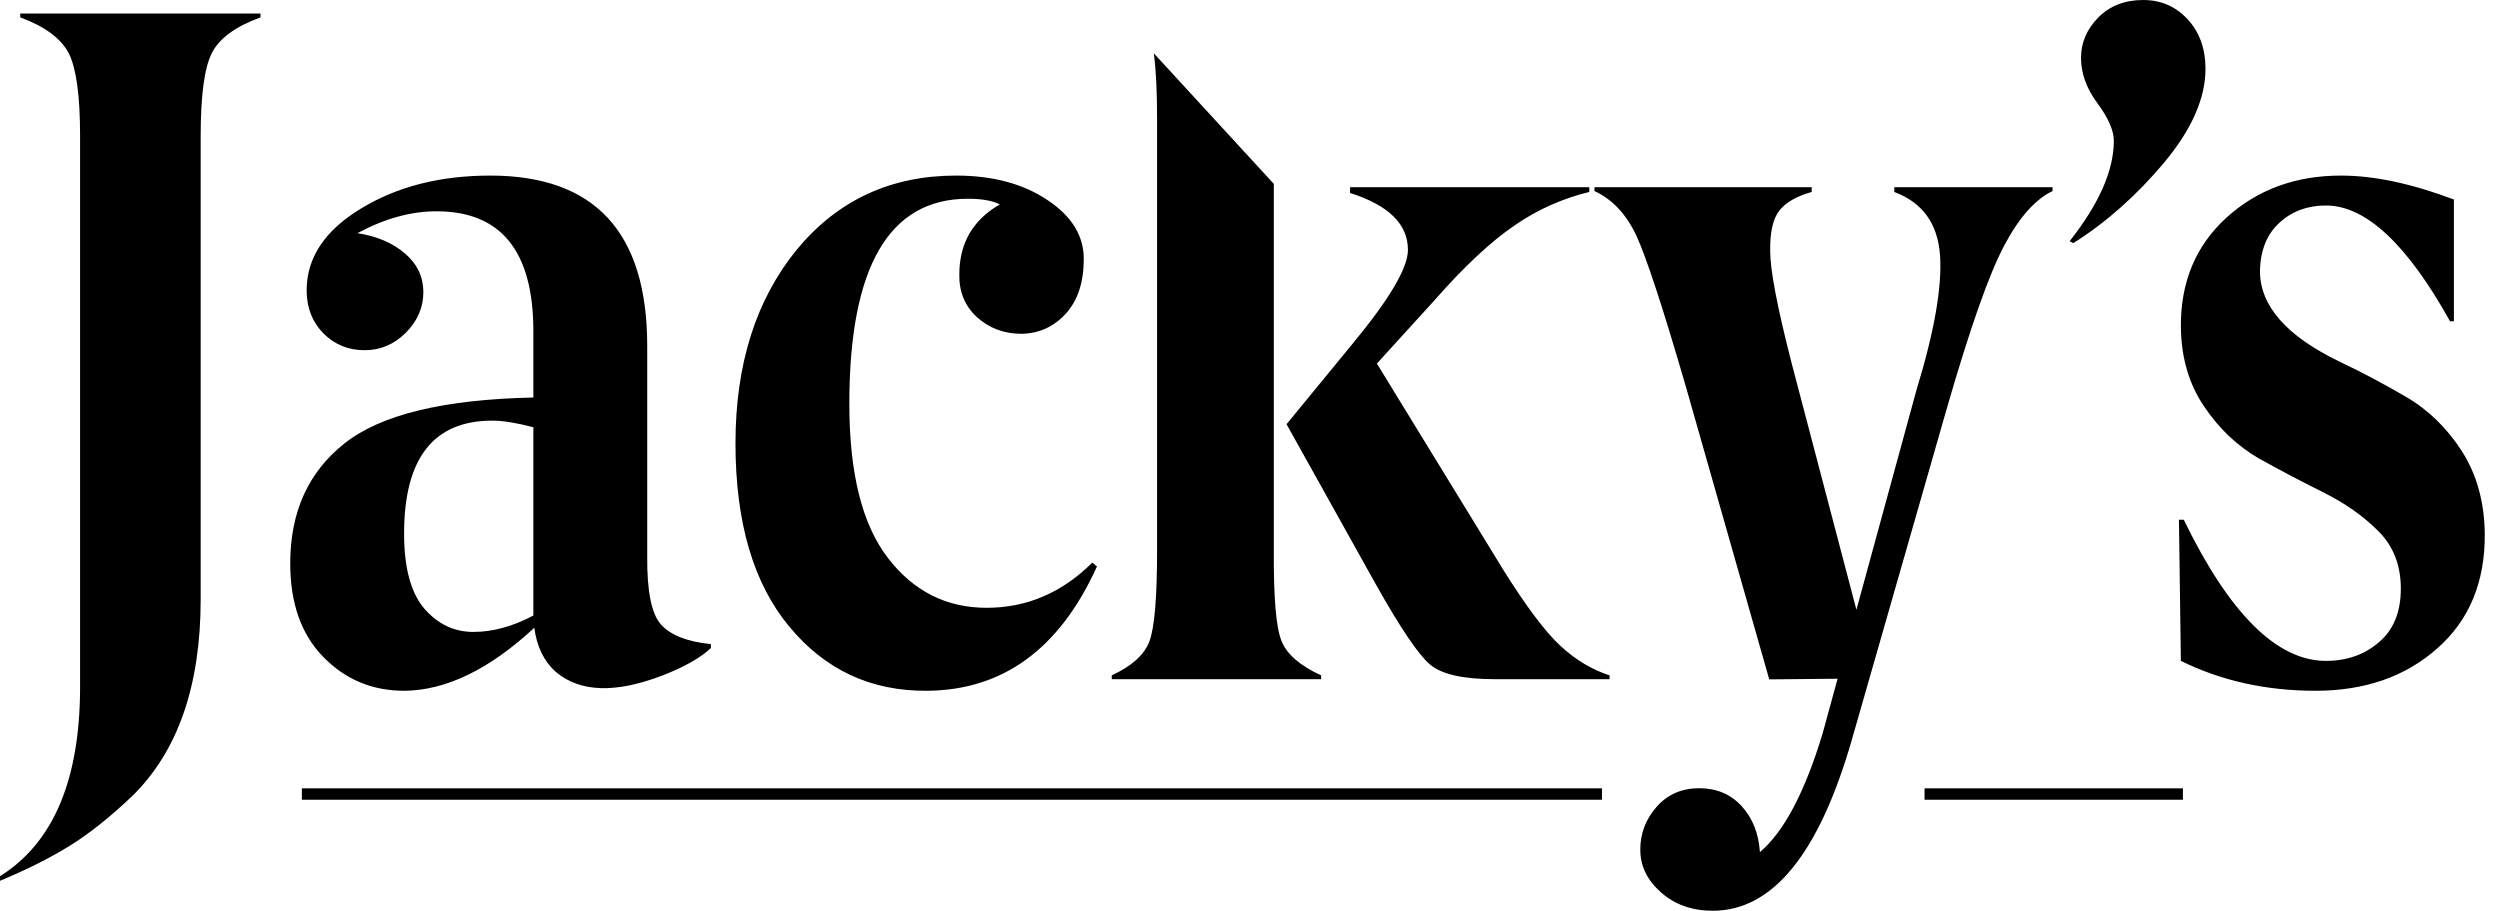
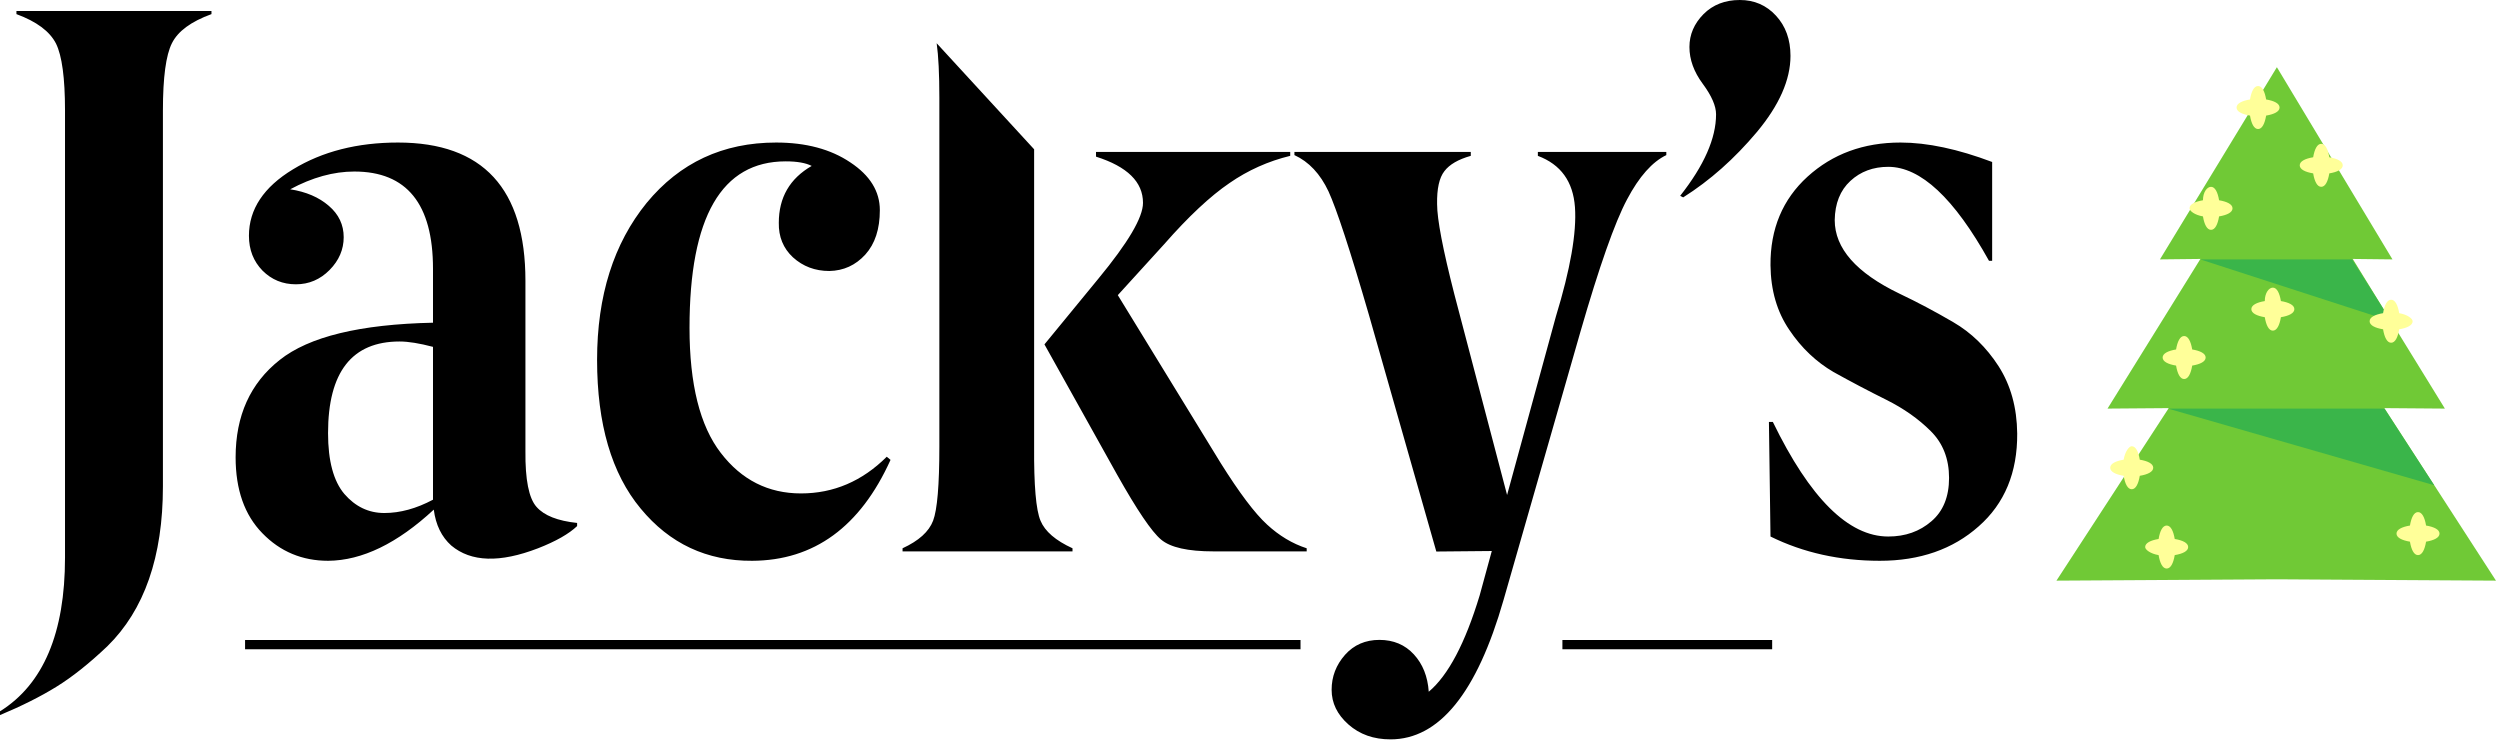
- <svg xmlns="http://www.w3.org/2000/svg" width="151" height="55" viewBox="0 0 151 55">
-   <path fill-rule="evenodd" d="M18.233 48.305h78.526v-.689H18.233v.69zm98.01 0h15.606v-.689h-15.606v.69zM4.837 41.481V8.216c0-2.408-.224-4.068-.67-4.973C3.701 2.33 2.72 1.602 1.223 1.05V.816h14.51v.234c-1.514.552-2.496 1.27-2.941 2.165-.448.884-.671 2.553-.671 5v27.972c0 5.235-1.38 9.198-4.138 11.898-1.36 1.292-2.622 2.292-3.787 3.01-1.175.728-2.574 1.428-4.196 2.107v-.28c3.224-2.012 4.837-5.828 4.837-11.441zm24.892-16.074c-3.545 0-5.322 2.272-5.322 6.817 0 2.069.408 3.575 1.213 4.526.816.943 1.807 1.418 2.972 1.418 1.175 0 2.38-.33 3.623-.99V25.806c-1-.263-1.826-.399-2.486-.399zM17.53 34.021c0-3.088 1.088-5.507 3.273-7.235 2.186-1.74 5.983-2.66 11.412-2.777v-4.012c0-4.827-1.952-7.235-5.856-7.235-1.535 0-3.128.437-4.768 1.321 1.184.185 2.135.592 2.874 1.232.738.631 1.106 1.41 1.106 2.332 0 .913-.35 1.73-1.048 2.438-.7.708-1.534 1.067-2.505 1.067-.982 0-1.807-.339-2.487-1.018-.67-.691-1.01-1.546-1.01-2.594 0-1.971 1.098-3.623 3.282-4.944 2.187-1.33 4.788-1.991 7.809-1.991 6.322 0 9.48 3.43 9.48 10.285v12.675c-.02 2.118.252 3.505.825 4.147.573.65 1.573 1.04 3.02 1.195v.234c-.612.582-1.583 1.134-2.904 1.65-2.845 1.097-4.991 1.029-6.458-.203-.719-.642-1.156-1.535-1.302-2.672-2.71 2.515-5.331 3.786-7.857 3.807-1.932 0-3.564-.68-4.894-2.05-1.331-1.36-1.992-3.244-1.992-5.652zm30.137 3.817c-2.165-2.603-3.244-6.294-3.244-11.061 0-4.779 1.234-8.663 3.69-11.684 2.466-2.991 5.673-4.488 9.635-4.488 2.214 0 4.06.495 5.516 1.477 1.467.97 2.196 2.157 2.196 3.555 0 1.407-.36 2.504-1.079 3.301-.728.798-1.62 1.204-2.679 1.224-1.06 0-1.963-.34-2.71-1.02-.72-.669-1.069-1.534-1.049-2.564 0-1.884.815-3.292 2.447-4.233-.437-.224-1.078-.34-1.933-.34-4.768 0-7.157 4.127-7.157 12.383 0 4.205.777 7.302 2.33 9.313 1.544 2.01 3.536 3.01 5.963 3.01 2.429 0 4.556-.912 6.382-2.73l.281.234c-2.253 4.984-5.691 7.487-10.296 7.508-3.369.02-6.137-1.272-8.293-3.885zm49.551 3.185h-6.934c-1.905 0-3.205-.29-3.904-.882-.7-.585-1.787-2.195-3.274-4.838l-5.399-9.681 4.01-4.886c2.215-2.682 3.322-4.556 3.322-5.643 0-1.555-1.165-2.7-3.496-3.438v-.35h14.45v.29a13.439 13.439 0 00-4.515 2.022c-1.427.97-3.05 2.485-4.865 4.554l-3.448 3.788 7.653 12.49c1.388 2.214 2.535 3.739 3.447 4.574.904.835 1.894 1.428 2.953 1.769v.23zm-17.424 0H67.15v-.231c1.204-.554 1.962-1.236 2.272-2.05.311-.816.466-2.652.466-5.517V7.275c0-1.76-.066-3.113-.2-4.058l.777.845 6.474 7.045v22.118c-.019 2.885.137 4.721.476 5.517.33.796 1.126 1.475 2.38 2.05v.23zm16.511-29.718h13.121v.29c-.933.263-1.584.642-1.961 1.137-.388.496-.564 1.312-.545 2.448 0 1.137.428 3.37 1.283 6.71l3.924 14.938 3.63-13.277c1.079-3.525 1.554-6.245 1.42-8.138-.138-1.904-1.05-3.176-2.76-3.817v-.291h9.557v.235c-1.038.493-2.02 1.592-2.923 3.3-.912 1.71-2.07 5.002-3.477 9.877l-5.71 19.92c-1.981 6.915-4.787 10.372-8.41 10.372-1.254 0-2.293-.369-3.128-1.106-.836-.74-1.253-1.593-1.253-2.584 0-.98.33-1.845 1-2.603.66-.739 1.515-1.108 2.555-1.108 1.047 0 1.903.36 2.563 1.078.661.72 1.03 1.642 1.108 2.779 1.446-1.215 2.71-3.604 3.788-7.168l.903-3.302-4.128.039-5.012-17.599c-1.398-4.817-2.408-7.886-3.01-9.196-.612-1.301-1.458-2.206-2.535-2.7v-.234zm31.37-2.798c0-.62-.33-1.38-.99-2.272-.662-.892-.991-1.807-.991-2.739 0-.922.349-1.737 1.048-2.446.7-.7 1.603-1.05 2.7-1.05 1.08 0 1.972.388 2.69 1.165.72.777 1.08 1.778 1.08 2.993 0 1.777-.837 3.67-2.497 5.661-1.67 1.99-3.497 3.612-5.487 4.867l-.223-.117c1.777-2.254 2.67-4.274 2.67-6.062zm12.81 31.41c1.273 0 2.34-.379 3.215-1.136.875-.749 1.31-1.826 1.31-3.224 0-1.419-.456-2.586-1.368-3.488-.903-.902-2.011-1.68-3.293-2.32a96.031 96.031 0 01-3.933-2.07c-1.282-.748-2.389-1.787-3.292-3.137-.913-1.34-1.38-2.943-1.399-4.806-.02-2.71.903-4.905 2.757-6.594 1.866-1.692 4.168-2.537 6.916-2.537 2.001 0 4.273.486 6.818 1.446v7.355h-.233c-2.594-4.663-5.09-6.994-7.498-6.994-1.116 0-2.06.35-2.815 1.048-.759.7-1.147 1.673-1.167 2.914 0 2.1 1.603 3.924 4.808 5.469 1.35.64 2.68 1.349 4.011 2.126 1.34.777 2.466 1.875 3.37 3.273.903 1.41 1.369 3.079 1.388 5.013.02 2.893-.932 5.205-2.865 6.904-1.923 1.71-4.38 2.564-7.361 2.564-2.972 0-5.691-.602-8.129-1.806l-.117-8.527h.291c2.76 5.68 5.624 8.527 8.586 8.527z" />
+ <svg xmlns="http://www.w3.org/2000/svg" width="186" height="56" viewBox="0 0 186 56">
+   <g fill="none" fill-rule="evenodd">
+     <path fill="#000" fill-rule="nonzero" d="M18.233 48.305h78.526v-.689H18.233v.69-.001zm98.01 0h15.606v-.689h-15.606v.69-.001zM4.837 41.481V8.216c0-2.408-.224-4.068-.67-4.973C3.701 2.33 2.72 1.602 1.223 1.05V.816h14.51v.234c-1.514.552-2.496 1.27-2.941 2.165-.448.884-.671 2.553-.671 5v27.972c0 5.235-1.38 9.198-4.138 11.898-1.36 1.292-2.622 2.292-3.787 3.01-1.175.728-2.574 1.428-4.196 2.107v-.28c3.224-2.012 4.837-5.828 4.837-11.441zm24.892-16.074c-3.545 0-5.322 2.272-5.322 6.817 0 2.069.408 3.575 1.213 4.526.816.943 1.807 1.418 2.972 1.418 1.175 0 2.38-.33 3.623-.99V25.806c-1-.263-1.826-.399-2.486-.399zM17.53 34.021c0-3.088 1.088-5.507 3.273-7.235 2.186-1.74 5.983-2.66 11.412-2.777v-4.012c0-4.827-1.952-7.235-5.856-7.235-1.535 0-3.128.437-4.768 1.321 1.184.185 2.135.592 2.874 1.232.738.631 1.106 1.41 1.106 2.332 0 .913-.35 1.73-1.048 2.438-.7.708-1.534 1.067-2.505 1.067-.982 0-1.807-.339-2.487-1.018-.67-.691-1.01-1.546-1.01-2.594 0-1.971 1.098-3.623 3.282-4.944 2.187-1.33 4.788-1.991 7.809-1.991 6.322 0 9.48 3.43 9.48 10.285v12.675c-.02 2.118.252 3.505.825 4.147.573.65 1.573 1.04 3.02 1.195v.234c-.612.582-1.583 1.134-2.904 1.65-2.845 1.097-4.991 1.029-6.458-.203-.719-.642-1.156-1.535-1.302-2.672-2.71 2.515-5.331 3.786-7.857 3.807-1.932 0-3.564-.68-4.894-2.05-1.331-1.36-1.992-3.244-1.992-5.652zm30.137 3.817c-2.165-2.603-3.244-6.294-3.244-11.061 0-4.779 1.234-8.663 3.69-11.684 2.466-2.991 5.673-4.488 9.635-4.488 2.214 0 4.06.495 5.516 1.477 1.467.97 2.196 2.157 2.196 3.555 0 1.407-.36 2.504-1.079 3.301-.728.798-1.62 1.204-2.679 1.224-1.06 0-1.963-.34-2.71-1.02-.72-.669-1.069-1.534-1.049-2.564 0-1.884.815-3.292 2.447-4.233-.437-.224-1.078-.34-1.933-.34-4.768 0-7.157 4.127-7.157 12.383 0 4.205.777 7.302 2.33 9.313 1.544 2.01 3.536 3.01 5.963 3.01 2.429 0 4.556-.912 6.382-2.73l.281.234c-2.253 4.984-5.691 7.487-10.296 7.508-3.369.02-6.137-1.272-8.293-3.885zm49.551 3.185h-6.934c-1.905 0-3.205-.29-3.904-.882-.7-.585-1.787-2.195-3.274-4.838l-5.399-9.681 4.01-4.886c2.215-2.682 3.322-4.556 3.322-5.643 0-1.555-1.165-2.7-3.496-3.438v-.35h14.45v.29a13.439 13.439 0 00-4.515 2.022c-1.427.97-3.05 2.485-4.865 4.554l-3.448 3.788 7.653 12.49c1.388 2.214 2.535 3.739 3.447 4.574.904.835 1.894 1.428 2.953 1.769v.231zm-17.424 0H67.15v-.231c1.204-.554 1.962-1.236 2.272-2.05.311-.816.466-2.652.466-5.517V7.275c0-1.76-.066-3.113-.2-4.058l.777.845 6.474 7.045v22.118c-.019 2.885.137 4.721.476 5.517.33.796 1.126 1.475 2.38 2.05v.23l-.001.001zm16.511-29.718h13.121v.29c-.933.263-1.584.642-1.961 1.137-.388.496-.564 1.312-.545 2.448 0 1.137.428 3.37 1.283 6.71l3.924 14.938 3.63-13.277c1.079-3.525 1.554-6.245 1.42-8.138-.138-1.904-1.05-3.176-2.76-3.817v-.291h9.557v.235c-1.038.493-2.02 1.592-2.923 3.3-.912 1.71-2.07 5.002-3.477 9.877l-5.71 19.92c-1.981 6.915-4.787 10.372-8.41 10.372-1.254 0-2.293-.369-3.128-1.106-.836-.74-1.253-1.593-1.253-2.584 0-.98.33-1.845 1-2.603.66-.739 1.515-1.108 2.555-1.108 1.047 0 1.903.36 2.563 1.078.661.72 1.03 1.642 1.108 2.779 1.446-1.215 2.71-3.604 3.788-7.168l.903-3.302-4.128.039-5.012-17.599c-1.398-4.817-2.408-7.886-3.01-9.196-.612-1.301-1.458-2.206-2.535-2.7v-.234zm31.37-2.798c0-.62-.33-1.38-.99-2.272-.662-.892-.991-1.807-.991-2.739 0-.922.349-1.737 1.048-2.446.7-.7 1.603-1.05 2.7-1.05 1.08 0 1.972.388 2.69 1.165.72.777 1.08 1.778 1.08 2.993 0 1.777-.837 3.67-2.497 5.661-1.67 1.99-3.497 3.612-5.487 4.867l-.223-.117c1.777-2.254 2.67-4.274 2.67-6.062zm12.81 31.41c1.273 0 2.34-.379 3.215-1.136.875-.749 1.31-1.826 1.31-3.224 0-1.419-.456-2.586-1.368-3.488-.903-.902-2.011-1.68-3.293-2.32a96.03 96.03 0 01-3.933-2.07c-1.282-.748-2.389-1.787-3.292-3.137-.913-1.34-1.38-2.943-1.399-4.806-.02-2.71.903-4.905 2.757-6.594 1.866-1.692 4.168-2.537 6.916-2.537 2.001 0 4.273.486 6.818 1.446v7.355h-.233c-2.594-4.663-5.09-6.994-7.498-6.994-1.116 0-2.06.35-2.815 1.048-.759.7-1.147 1.673-1.167 2.914 0 2.1 1.603 3.924 4.808 5.469 1.35.64 2.68 1.349 4.011 2.126 1.34.777 2.466 1.875 3.37 3.273.903 1.41 1.369 3.079 1.388 5.013.02 2.893-.932 5.205-2.865 6.904-1.923 1.71-4.38 2.564-7.361 2.564-2.972 0-5.691-.602-8.129-1.806l-.117-8.527h.291c2.76 5.68 5.624 8.527 8.586 8.527z" />
+     <path fill="#70C936" d="M153 43.2l16.4-.1 16.3.1L169.4 18z" />
+     <path fill="#3AB54A" d="M181.1 36.1l-3.7-5.7h-16.1z" />
+     <path fill="#70C936" d="M169.4 10.1l-12.6 20.3 12.6-.1 12.5.1z" />
+     <path fill="#3AB54A" d="M177.9 23.9l-2.9-4.6h-11.3z" />
+     <path fill="#70C936" d="M169.4 5l-8.7 14.299 8.7-.099 8.6.099z" />
+     <path fill="#FF9" d="M164.5 13.9c.3 0 .5.4.6 1 .6.1 1 .3 1 .6s-.4.5-1 .6c-.1.6-.3 1-.6 1s-.5-.4-.6-1c-.6-.1-1-.4-1-.6 0-.3.4-.5 1-.6 0-.6.3-1 .6-1m8.2-3.2c.3 0 .5.4.6 1 .6.1 1 .3 1 .6s-.4.5-1 .6c-.1.6-.3 1-.6 1s-.5-.4-.6-1c-.6-.1-1-.3-1-.6s.4-.5 1-.6c.1-.6.3-1 .6-1M168 6.4c.3 0 .5.4.6 1 .6.1 1 .3 1 .6s-.4.5-1 .6c-.1.6-.3 1-.6 1s-.5-.4-.6-1c-.6-.1-1-.3-1-.6s.4-.5 1-.6c.1-.6.3-1 .6-1m1.1 15c.3 0 .5.4.6 1 .6.1 1 .3 1 .6s-.4.5-1 .6c-.1.6-.3 1-.6 1s-.5-.4-.6-1c-.6-.1-1-.3-1-.6s.4-.5 1-.6c0-.6.3-1 .6-1m-6.6 3.6c.3 0 .5.4.6 1 .6.1 1 .3 1 .6s-.4.5-1 .6c-.1.6-.3 1-.6 1s-.5-.4-.6-1c-.6-.1-1-.3-1-.6s.4-.5 1-.6c.1-.6.3-1 .6-1m15.4-2.7c.3 0 .5.4.6 1 .6.1 1 .4 1 .6 0 .3-.4.5-1 .6-.1.6-.3 1-.6 1s-.5-.4-.6-1c-.6-.1-1-.3-1-.6s.4-.5 1-.6c.1-.6.3-1 .6-1m-16.7 16.8c.3 0 .5.4.6 1 .6.1 1 .3 1 .6s-.4.5-1 .6c-.1.6-.3 1-.6 1s-.5-.4-.6-1c-.6-.1-1-.4-1-.6 0-.3.4-.5 1-.6.1-.6.3-1 .6-1m-2.6-5.9c.3 0 .5.4.6 1 .6.1 1 .3 1 .6s-.4.5-1 .6c-.1.6-.3 1-.6 1s-.5-.4-.6-1c-.6-.1-1-.3-1-.6s.4-.5 1-.6c.1-.6.4-1 .6-1m21.3 4.9c.3 0 .5.4.6 1 .6.1 1 .3 1 .6s-.4.5-1 .6c-.1.6-.3 1-.6 1s-.5-.4-.6-1c-.6-.1-1-.3-1-.6s.4-.5 1-.6c.1-.6.3-1 .6-1" />
+   </g>
</svg>
